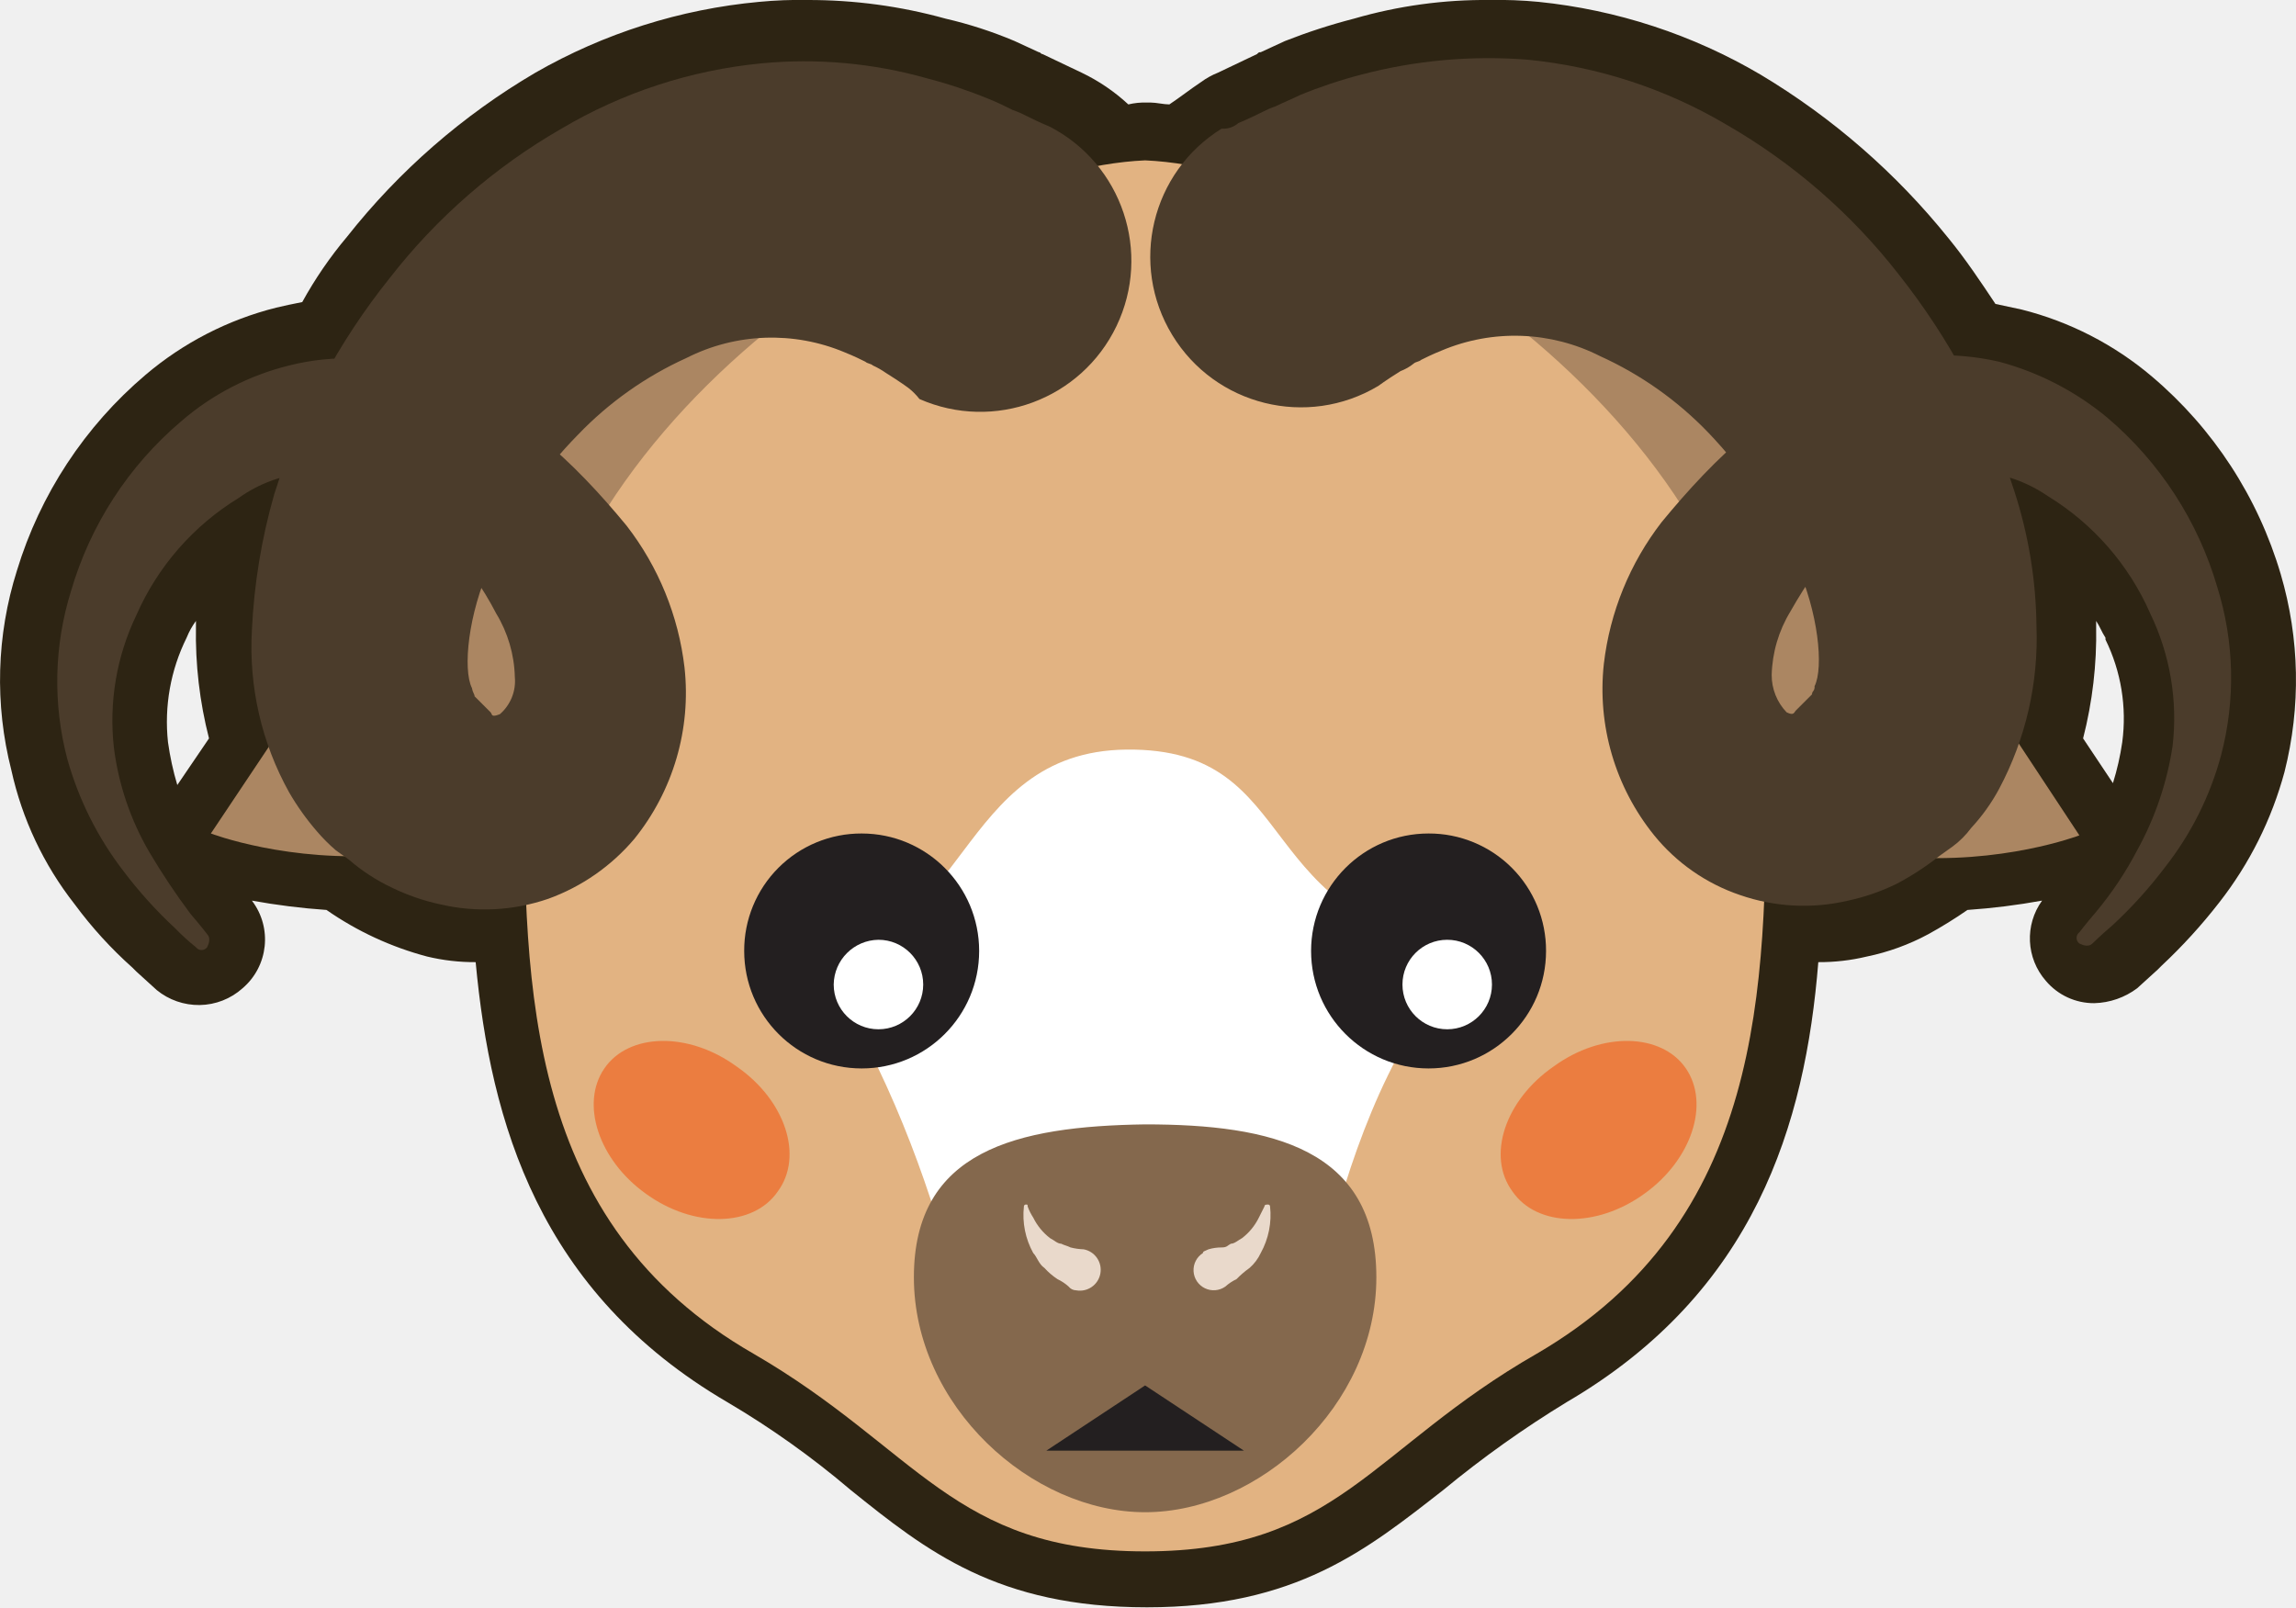
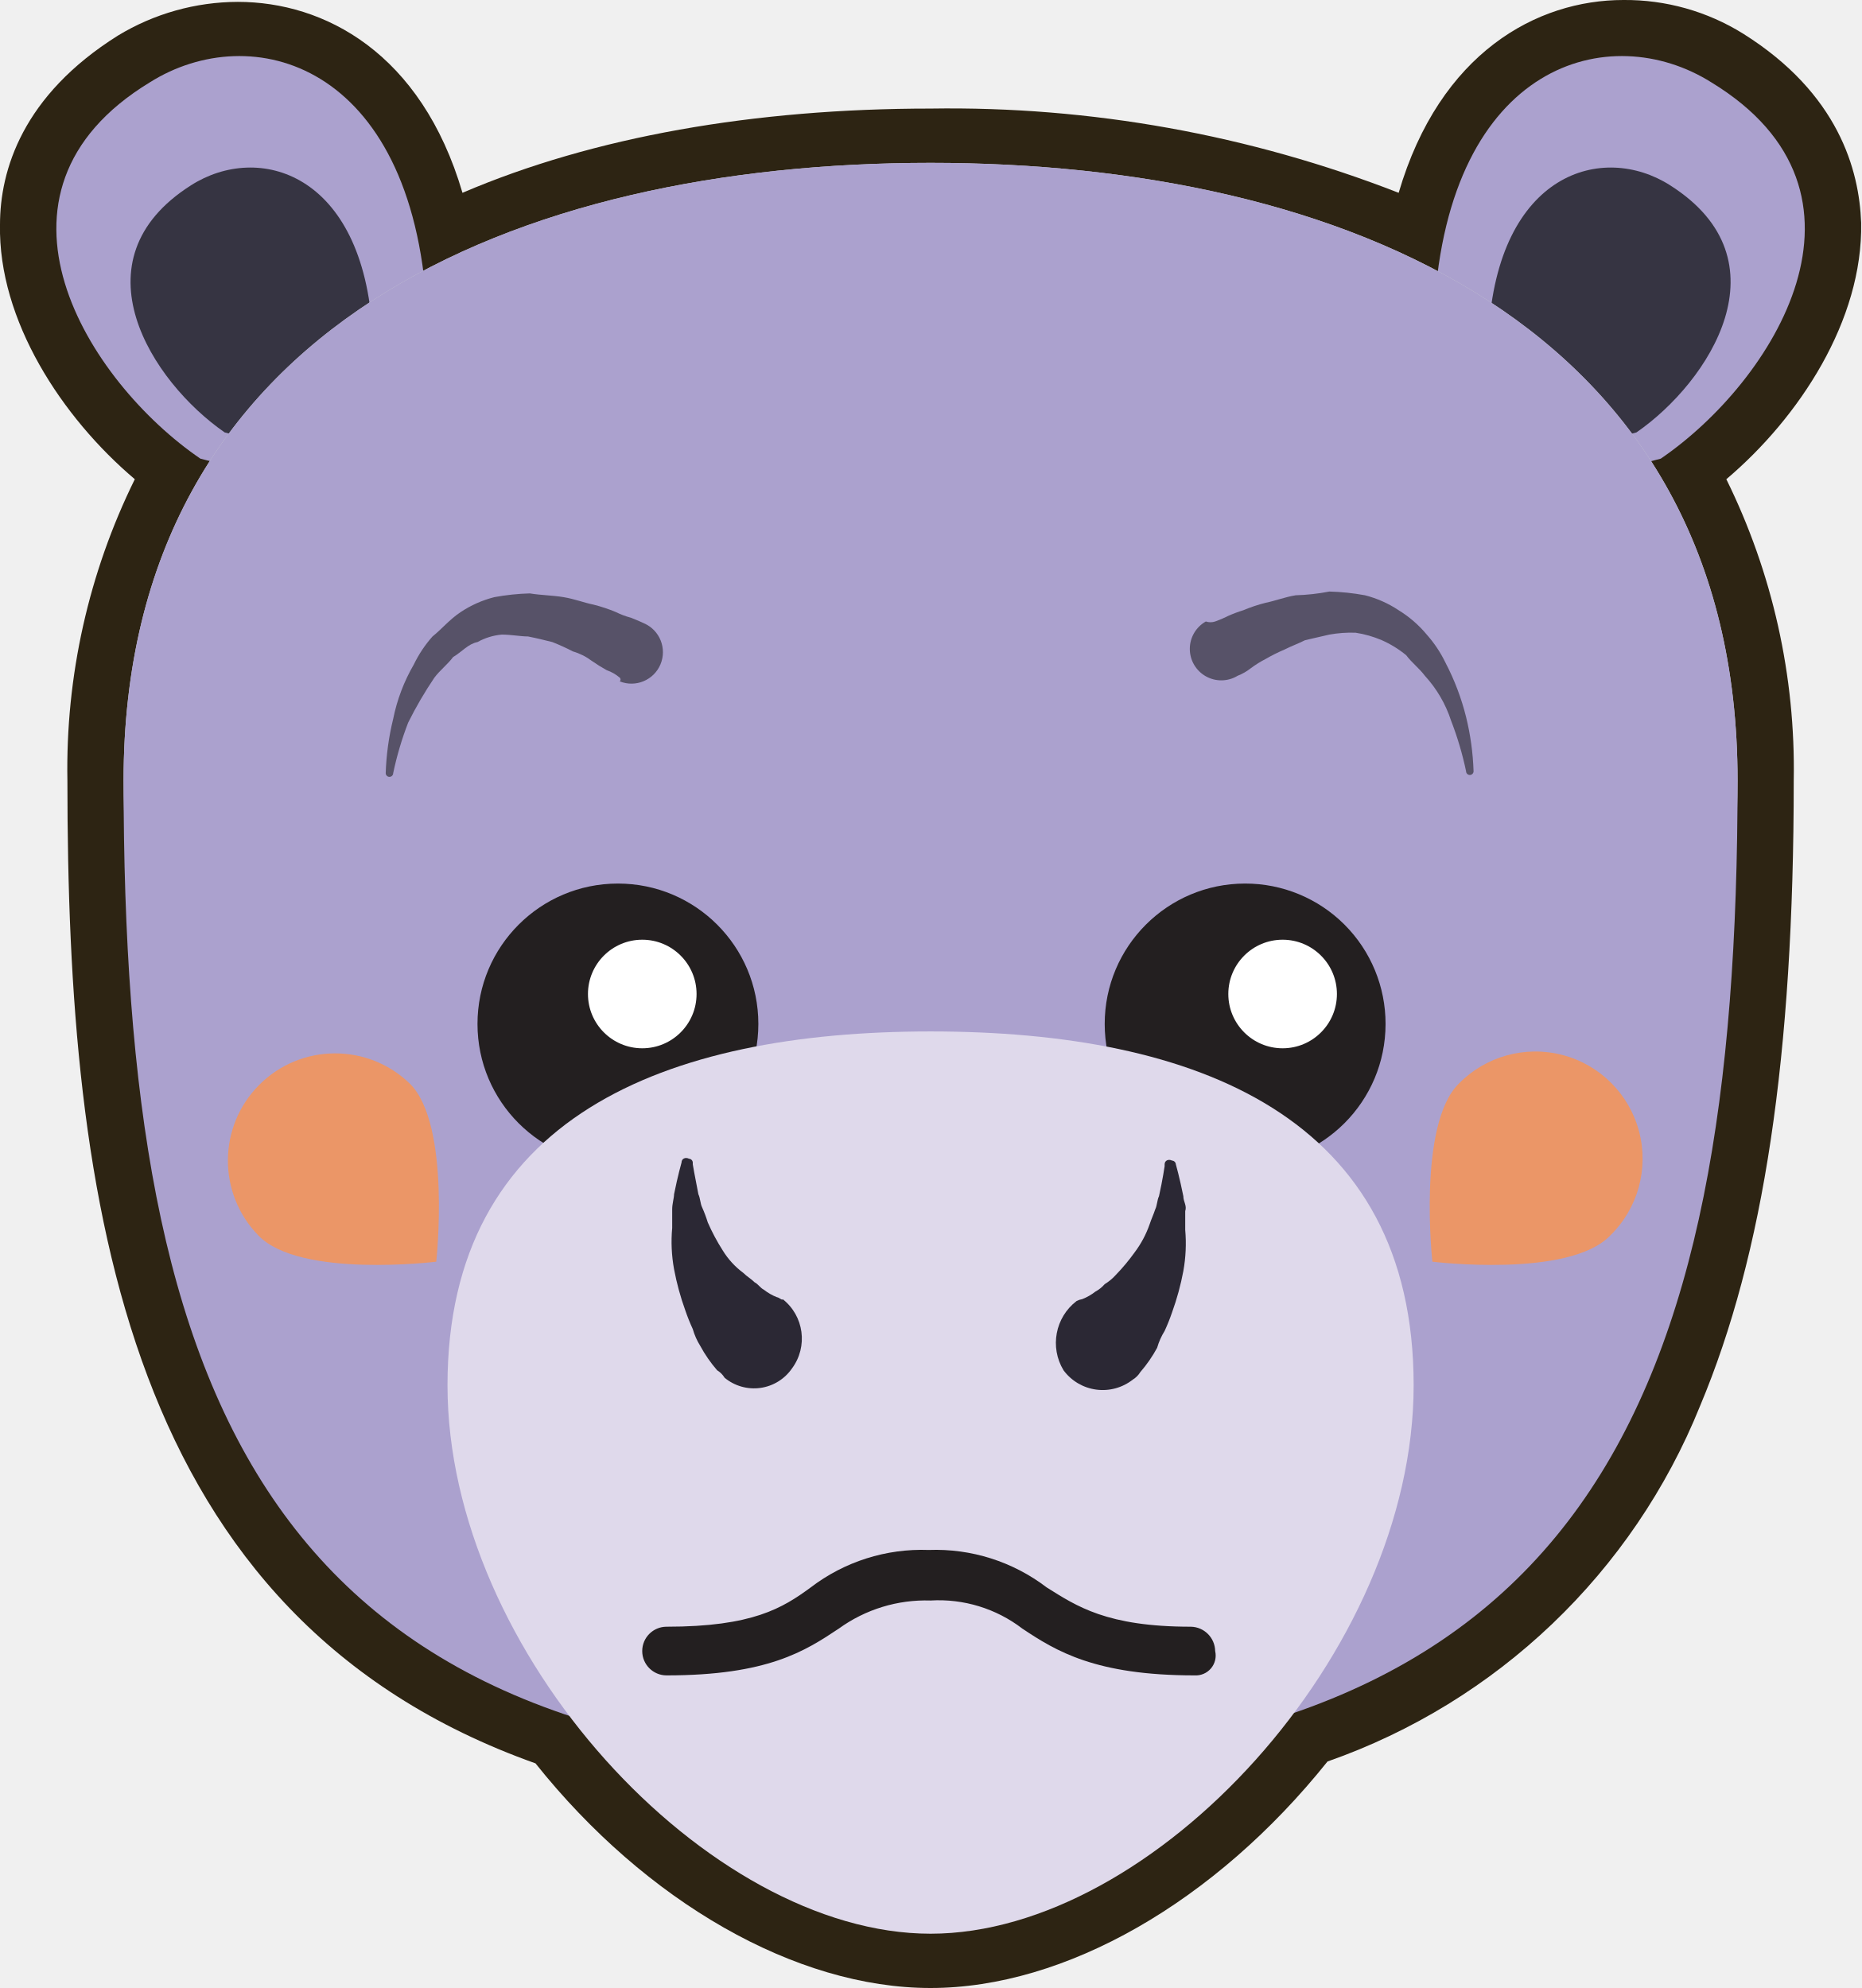
- <svg xmlns="http://www.w3.org/2000/svg" id="Layer_1" data-name="Layer 1" viewBox="0 0 123.125 86.2">
+ <svg xmlns="http://www.w3.org/2000/svg" id="Layer_1" data-name="Layer 1" viewBox="0 0 99.404 106.2">
  <g>
-     <path d="M4.008,48.5a22.238,22.238,0,0,0,3.1,3.4l.2.2,1.1,1a3.566,3.566,0,0,0,2.3.8,3.523,3.523,0,0,0,2.3-.9,3.44,3.44,0,0,0,.5-4.7,36.233,36.233,0,0,0,4,.5,17.1,17.1,0,0,0,5.4,2.5,10.9,10.9,0,0,0,2.6.3c.8,8.6,3.4,17.7,13.5,23.6a47.067,47.067,0,0,1,6.6,4.7c4.1,3.3,7.9,6.3,15.9,6.3s11.8-3.1,15.9-6.3a57.025,57.025,0,0,1,6.6-4.7c10.1-5.9,12.8-14.9,13.5-23.6a10.9,10.9,0,0,0,2.6-.3,12.062,12.062,0,0,0,3.3-1.2,23.913,23.913,0,0,0,2.1-1.3,36.232,36.232,0,0,0,4-.5,3.46,3.46,0,0,0,.2,4.3,3.367,3.367,0,0,0,2.6,1.2,4.006,4.006,0,0,0,2.3-.8l1.1-1,.2-.2a29.035,29.035,0,0,0,3.1-3.4,19.7,19.7,0,0,0,3.5-7,20.079,20.079,0,0,0-.2-10.6,22.058,22.058,0,0,0-6.9-10.6,17.363,17.363,0,0,0-7-3.6c-.5-.1-.9-.2-1.4-.3-.8-1.2-1.6-2.4-2.5-3.5A37.876,37.876,0,0,0,94.408,4,29.308,29.308,0,0,0,82.508.1a22.6,22.6,0,0,0-2.6-.1,25.243,25.243,0,0,0-7.3,1,31.64,31.64,0,0,0-3.7,1.2l-1.3.6c-.1,0-.1,0-.2.1l-2.1,1a4.053,4.053,0,0,0-.9.5c-.6.4-1.1.8-1.7,1.2-.3,0-.7-.1-1-.1h-.2a3.751,3.751,0,0,0-1,.1,10.065,10.065,0,0,0-2.5-1.7l-2.1-1c-.1,0-.1-.1-.2-.1l-1.3-.6a22.525,22.525,0,0,0-3.7-1.2,27.438,27.438,0,0,0-7.4-1,22.6,22.6,0,0,0-2.6.1,29.566,29.566,0,0,0-12,3.8,36.183,36.183,0,0,0-10.1,8.8,21.641,21.641,0,0,0-2.4,3.5c-.5.1-1,.2-1.4.3a17.363,17.363,0,0,0-7,3.6,22.249,22.249,0,0,0-6.9,10.5,19.5,19.5,0,0,0-.3,10.7A17.864,17.864,0,0,0,4.008,48.5Zm5.5-6.4a15.536,15.536,0,0,1-.5-2.3,10.158,10.158,0,0,1,1-5.6,4.053,4.053,0,0,1,.5-.9v.3a22.463,22.463,0,0,0,.7,6Zm102.9-8.8c.2.3.3.6.5.9v.1a9.6,9.6,0,0,1,.9,5.5,14.187,14.187,0,0,1-.5,2.2l-1.6-2.4a22.463,22.463,0,0,0,.7-6Z" fill="#2d2413" />
+     <path d="M7.2,25.6A35,35,0,0,0,3.6,41.7c0,22.7,3.1,44.7,25,52.5,5.9,7.4,13.9,12,21.1,12s15.2-4.6,21.2-12.1a33.33,33.33,0,0,0,19.9-19c3.4-8.1,5-18.7,5-33.4a35,35,0,0,0-3.6-16.1c3.9-3.3,7.3-8.5,7.2-13.7C99.3,9.1,98.2,5,93.1,1.8A11.9,11.9,0,0,0,86.7,0c-4.6,0-9.8,2.8-12,10.3a66.011,66.011,0,0,0-25-4.5c-9.4,0-18,1.5-25,4.5C22.5,2.8,17.3.1,12.7.1A12.407,12.407,0,0,0,6.3,1.9C1.2,5.1,0,9.1,0,12-.1,17.1,3.3,22.3,7.2,25.6Z" fill="#2d2413" />
    <g>
      <g>
        <g>
-           <path d="M79.108,14.6l19.8,11.1,12.6,19.1s-16.7,6.4-26.8-10.1Z" fill="#ab8662" />
-           <path d="M43.708,14.6l-19.7,11.1-12.7,19s16.7,6.4,26.8-10.1Z" fill="#ab8662" />
+           <path d="M88.7,24.5l-9.9,2.6L76.6,16.5C77.4,3.3,86,1,91.4,4.4,101.1,10.3,94.7,20.4,88.7,24.5Z" fill="#aba1ce" />
+           <path d="M87.4,23.1l-6.5,1.7-1.4-7c.5-8.6,6.1-10.2,9.7-7.9C95.5,13.9,91.3,20.4,87.4,23.1Z" fill="#363442" />
        </g>
        <g>
-           <path d="M61.408,8.6c-11.5.5-33.3,14.5-33.3,32.9,0,11.5.1,24.1,12.3,31.1,8.8,5.1,10.7,10.6,21,10.6s12.1-5.5,21-10.6c12.2-7.1,12.3-19.6,12.3-31.1C94.708,23.1,72.908,9.1,61.408,8.6Z" fill="#e2b382" />
-           <path d="M43.508,51c8.4,0,7.7-10.7,16.9-10.8,9.7-.1,6.4,9.4,18.8,10.8-7.8,6.9-9.5,24-9.5,24h-17.3C52.508,75,50.808,61.7,43.508,51Z" fill="#fff" />
-           <g>
-             <g>
-               <path d="M82.908,51a6.3,6.3,0,1,1-6.3-6.3A6.274,6.274,0,0,1,82.908,51Z" fill="#231f20" />
-               <circle cx="77.608" cy="52.8" r="2.4" fill="#fff" />
-             </g>
-             <g>
-               <path d="M39.908,51a6.3,6.3,0,1,0,6.3-6.3A6.274,6.274,0,0,0,39.908,51Z" fill="#231f20" />
-               <path d="M44.708,52.8a2.4,2.4,0,1,0,2.4-2.4A2.433,2.433,0,0,0,44.708,52.8Z" fill="#fff" />
-             </g>
-           </g>
-           <g>
-             <path d="M49.008,68.5c0,6.9,6.3,12.6,12.4,12.6s12.4-5.7,12.4-12.6-5.6-8.2-12.4-8.2C54.508,60.4,49.008,61.7,49.008,68.5Z" fill="#84684d" />
-             <g>
-               <path d="M64.808,67a2.442,2.442,0,0,1,.7-.1c.3,0,.3-.1.5-.2.2,0,.4-.2.6-.3a3.126,3.126,0,0,0,.9-1.1l.3-.6c0-.1.1-.1.2-.1a.1.1,0,0,1,.1.1,4.2,4.2,0,0,1-.5,2.5,2.407,2.407,0,0,1-.6.8,5.077,5.077,0,0,0-.7.6,2.475,2.475,0,0,0-.6.4,1.082,1.082,0,1,1-1.2-1.8C64.508,67.1,64.608,67.1,64.808,67Z" fill="#e9d9cb" />
-               <path d="M57.308,69a2.475,2.475,0,0,0-.6-.4,3.736,3.736,0,0,1-.7-.6c-.3-.2-.4-.6-.6-.8a4.2,4.2,0,0,1-.5-2.5.1.1,0,0,1,.1-.1c.1,0,.1,0,.1.1a2.83,2.83,0,0,0,.3.6,3.126,3.126,0,0,0,.9,1.1c.2.1.4.3.6.3.2.1.3.1.5.2a3.2,3.2,0,0,0,.7.1,1.118,1.118,0,0,1-.4,2.2A.519.519,0,0,1,57.308,69Z" fill="#e9d9cb" />
-             </g>
-             <polygon points="56.108 77.8 61.408 74.3 66.708 77.8 56.108 77.8" fill="#231f20" />
-           </g>
+           <path d="M10.7,24.5l9.9,2.6,2.2-10.6C22,3.3,13.4,1,8,4.4-1.7,10.3,4.7,20.4,10.7,24.5Z" fill="#aba1ce" />
+           <path d="M12,23.1l6.5,1.7,1.4-7c-.5-8.6-6.1-10.2-9.7-7.9C3.9,13.9,8.1,20.4,12,23.1Z" fill="#363442" />
        </g>
      </g>
-       <g opacity="0.7">
-         <path d="M90.408,57.3c-1.3-1.9-4.5-2-7.1-.1-2.6,1.8-3.6,4.8-2.2,6.7,1.3,1.9,4.5,2,7.1.1C90.708,62.2,91.708,59.2,90.408,57.3Z" fill="#f06724" />
-         <path d="M32.408,57.3c1.3-1.9,4.5-2,7.1-.1,2.6,1.8,3.6,4.8,2.2,6.7-1.3,1.9-4.5,2-7.1.1C32.108,62.2,31.108,59.2,32.408,57.3Z" fill="#f06724" />
+       <path d="M6.6,41.7c0-24.4,21.1-33,43.1-33,21.9,0,43.1,8.6,43.1,33,0,33.2-34.2,52.6-43.3,52.6C40.5,94.3,6.6,74.9,6.6,41.7Z" fill="#d0d2d3" />
+       <path d="M6.6,41.7c0-24.4,21.1-33,43.1-33,21.9,0,43.1,8.6,43.1,33,0,33.2-8.1,52.6-43.3,52.6S6.6,74.9,6.6,41.7Z" fill="#aba1ce" />
+       <g>
+         <g>
+           <path d="M74,54.7a7.5,7.5,0,1,1-7.5-7.5A7.49,7.49,0,0,1,74,54.7Z" fill="#231f20" />
+           <circle cx="68.502" cy="53.1" r="2.9" fill="#fff" />
+         </g>
+         <g>
+           <circle cx="33.002" cy="54.7" r="7.5" fill="#231f20" />
+           <circle cx="34.302" cy="53.1" r="2.9" fill="#fff" />
+         </g>
+       </g>
+       <path d="M75.5,74c0,14.3-13.9,29.3-25.8,29.3S23.9,88.3,23.9,74,35.5,55.1,49.7,55.1C64,55.1,75.5,59.7,75.5,74Z" fill="#dfd9eb" />
+       <g>
+         <path d="M64.9,33.2a5.944,5.944,0,0,0,.7-.3,6.892,6.892,0,0,1,.8-.3,8.345,8.345,0,0,1,1.2-.4c.5-.1,1-.3,1.6-.4a11.015,11.015,0,0,0,1.8-.2,12.249,12.249,0,0,1,1.9.2,5.833,5.833,0,0,1,1.8.8,6.1,6.1,0,0,1,1.5,1.3,6.527,6.527,0,0,1,1,1.5,13.1,13.1,0,0,1,1.1,2.9,14.011,14.011,0,0,1,.4,2.9.2.2,0,0,1-.4,0,17.419,17.419,0,0,0-.8-2.7,6.568,6.568,0,0,0-1.4-2.4c-.3-.4-.7-.7-1-1.1a5.671,5.671,0,0,0-1.3-.8,5.734,5.734,0,0,0-1.4-.4,6.6,6.6,0,0,0-1.4.1c-.4.1-.9.2-1.3.3-.4.2-.7.3-1.1.5a9.247,9.247,0,0,0-1,.5,5.583,5.583,0,0,0-.8.5,2.769,2.769,0,0,1-.7.4,1.681,1.681,0,1,1-1.7-2.9.781.781,0,0,0,.5,0Z" fill="#575268" />
+         <path d="M33.1,36.2a2.218,2.218,0,0,0-.7-.4,9.211,9.211,0,0,1-.8-.5,3.127,3.127,0,0,0-1-.5,11.733,11.733,0,0,0-1.1-.5c-.4-.1-.8-.2-1.3-.3-.4,0-.9-.1-1.4-.1a3.257,3.257,0,0,0-1.3.4c-.5.1-.8.5-1.3.8-.3.4-.7.7-1,1.1a21,21,0,0,0-1.4,2.4,17.417,17.417,0,0,0-.8,2.7.2.2,0,0,1-.4,0,14.011,14.011,0,0,1,.4-2.9,9.506,9.506,0,0,1,1.1-2.9,6.527,6.527,0,0,1,1-1.5c.5-.4.9-.9,1.5-1.3a5.832,5.832,0,0,1,1.8-.8,12.255,12.255,0,0,1,1.9-.2c.6.1,1.2.1,1.8.2s1.1.3,1.6.4a8.33,8.33,0,0,1,1.2.4,4.117,4.117,0,0,0,.8.3c.5.2.7.3.7.3h0a1.681,1.681,0,0,1-1.3,3.1A.139.139,0,0,0,33.1,36.2Z" fill="#575268" />
      </g>
      <g>
-         <path d="M66.408,6.6s.5-.2,1.3-.6a4.872,4.872,0,0,1,.7-.3c.4-.2.9-.4,1.3-.6a25.514,25.514,0,0,1,3.3-1.1,26.748,26.748,0,0,1,8.9-.8,25.941,25.941,0,0,1,10.7,3.5,31.819,31.819,0,0,1,9.2,8,36.849,36.849,0,0,1,6.2,11.6,24.266,24.266,0,0,1,1.2,7.3,17.175,17.175,0,0,1-2,8.7,10.093,10.093,0,0,1-1.5,2.1,4.714,4.714,0,0,1-1,1l-.7.5a15.02,15.02,0,0,1-2.3,1.5,11.422,11.422,0,0,1-2.6.9,10.394,10.394,0,0,1-5.8-.3,10.1,10.1,0,0,1-4.6-3.2,12.47,12.47,0,0,1-2.7-9.2,15.336,15.336,0,0,1,3.1-7.6c2.8-3.4,6.2-6.8,10.9-8.3a13.57,13.57,0,0,1,7.2-.3,15.226,15.226,0,0,1,5.8,3,18.858,18.858,0,0,1,5.9,9.1,16.3,16.3,0,0,1,.2,9,16.774,16.774,0,0,1-3,6,23.762,23.762,0,0,1-2.8,3.1c-.7.6-1.1,1-1.1,1-.2.2-.5.1-.7,0a.375.375,0,0,1,0-.6h0s.3-.4.9-1.1a18.553,18.553,0,0,0,2.2-3.3,16.756,16.756,0,0,0,1.9-5.6,12.914,12.914,0,0,0-1.2-7.1,13.933,13.933,0,0,0-5.5-6.3,7.544,7.544,0,0,0-7.5-.6c-2.4,1.2-4.6,3.8-6.3,6.8a6.877,6.877,0,0,0-1,3.4,2.879,2.879,0,0,0,.8,2c.4.2.4,0,.5-.1l.2-.2.2-.2.5-.5c-.1.1,0-.1,0-.1a.367.367,0,0,0,.1-.3c.5-1,.2-4-1-6.6a24.57,24.57,0,0,0-4.7-7,18.808,18.808,0,0,0-5.8-4.1,10.1,10.1,0,0,0-8.5-.3c-.5.2-.9.4-1.1.5-.1.1-.3.1-.4.2a2.506,2.506,0,0,1-.7.4c-.8.5-1.2.8-1.2.8a8.078,8.078,0,0,1-8.4-13.8,1.222,1.222,0,0,0,.9-.3Z" fill="#4b3c2b" />
-         <path d="M48.708,20.8s-.4-.3-1.2-.8a4.348,4.348,0,0,0-.7-.4c-.1-.1-.3-.1-.4-.2-.2-.1-.6-.3-1.1-.5a10.11,10.11,0,0,0-8.5.3,18.808,18.808,0,0,0-5.8,4.1,22.669,22.669,0,0,0-4.7,7c-1.2,2.6-1.5,5.6-1,6.6a1.007,1.007,0,0,0,.1.3s.1.2,0,.1l.5.5.2.2.2.2c.1.1,0,.3.5.1a2.351,2.351,0,0,0,.8-2,6.877,6.877,0,0,0-1-3.4,17.412,17.412,0,0,0-6.3-6.8,7.31,7.31,0,0,0-7.5.6,13.933,13.933,0,0,0-5.5,6.3,13.058,13.058,0,0,0-1.2,7.1,14.8,14.8,0,0,0,1.9,5.6,37.074,37.074,0,0,0,2.2,3.3c.6.7.9,1.1.9,1.1h0c.2.2.1.5,0,.7a.375.375,0,0,1-.6,0,11.765,11.765,0,0,1-1.1-1,23.762,23.762,0,0,1-2.8-3.1,17.672,17.672,0,0,1-3-6,16.292,16.292,0,0,1,.2-9,18.857,18.857,0,0,1,5.9-9.1,13.953,13.953,0,0,1,5.8-3,12.637,12.637,0,0,1,7.2.3c4.7,1.6,8.1,4.9,10.9,8.3a15.336,15.336,0,0,1,3.1,7.6,12.47,12.47,0,0,1-2.7,9.2,10.919,10.919,0,0,1-4.6,3.2,10.484,10.484,0,0,1-5.8.3,11.424,11.424,0,0,1-2.6-.9,10.029,10.029,0,0,1-2.3-1.5l-.7-.5a9.322,9.322,0,0,1-1-1,13.655,13.655,0,0,1-1.5-2.1,16.01,16.01,0,0,1-2-8.7,31.808,31.808,0,0,1,1.2-7.3,35.787,35.787,0,0,1,6.2-11.6,31.616,31.616,0,0,1,9.2-8,25.941,25.941,0,0,1,10.7-3.5,24.125,24.125,0,0,1,8.9.8,25.507,25.507,0,0,1,3.3,1.1c.5.2.9.4,1.3.6a4.88,4.88,0,0,1,.7.3c.8.4,1.3.6,1.3.6h0a8.1,8.1,0,0,1-7,14.6A3.393,3.393,0,0,0,48.708,20.8Z" fill="#4b3c2b" />
+         <path d="M57.5,69.5a1.008,1.008,0,0,1,.3-.1,2.74,2.74,0,0,0,.7-.4,1.755,1.755,0,0,0,.5-.4,2.649,2.649,0,0,0,.6-.5,10.594,10.594,0,0,0,1-1.2,5.482,5.482,0,0,0,.8-1.5c.1-.3.2-.5.3-.8.1-.2.1-.5.2-.7.2-.9.3-1.6.3-1.6v-.1c0-.2.2-.3.4-.2a.215.215,0,0,1,.2.2s.2.7.4,1.7c0,.3.2.5.1.8v1a8.307,8.307,0,0,1-.1,2.2,14.136,14.136,0,0,1-.6,2.2,10.355,10.355,0,0,1-.4,1,3.552,3.552,0,0,0-.4.9,7.293,7.293,0,0,1-.9,1.3,1.2,1.2,0,0,1-.4.4,2.6,2.6,0,0,1-3.7-.5A2.819,2.819,0,0,1,57.5,69.5Z" fill="#2b2834" />
+         <path d="M38.7,73.6a1.2,1.2,0,0,0-.4-.4,7.3,7.3,0,0,1-.9-1.3A3.552,3.552,0,0,1,37,71a10.386,10.386,0,0,1-.4-1,14.129,14.129,0,0,1-.6-2.2,8.129,8.129,0,0,1-.1-2.2v-1c0-.3.1-.6.1-.8.2-1,.4-1.7.4-1.7,0-.2.2-.3.4-.2a.215.215,0,0,1,.2.2v.1s.1.6.3,1.6c.1.2.1.5.2.7a6.892,6.892,0,0,1,.3.8,10.932,10.932,0,0,0,.8,1.5A4.263,4.263,0,0,0,39.7,68c.2.2.4.3.6.5.2.1.3.3.5.4a2.739,2.739,0,0,0,.7.4c.1,0,.3.2.3.1a2.677,2.677,0,0,1,.5,3.7A2.462,2.462,0,0,1,38.7,73.6Z" fill="#2b2834" />
+       </g>
+       <path d="M63.8,89.5c-5.3,0-7.4-1.3-9.2-2.5a7.337,7.337,0,0,0-4.9-1.5A7.919,7.919,0,0,0,44.8,87c-1.8,1.2-3.8,2.5-9.2,2.5a1.3,1.3,0,1,1,0-2.6c4.6,0,6.2-1,7.7-2.1a9.769,9.769,0,0,1,6.3-2,9.769,9.769,0,0,1,6.3,2c1.6,1,3.2,2.1,7.7,2.1a1.324,1.324,0,0,1,1.3,1.3A1.062,1.062,0,0,1,63.8,89.5Z" fill="#231f20" />
+       <g>
+         <path d="M86,66a5.728,5.728,0,1,0-8.1-8.1c-2.2,2.2-1.4,9.5-1.4,9.5S83.8,68.3,86,66Z" fill="#eb9667" />
+         <path d="M13.8,66a5.728,5.728,0,0,1,8.1-8.1c2.2,2.2,1.4,9.5,1.4,9.5S16,68.3,13.8,66Z" fill="#eb9667" />
      </g>
    </g>
  </g>
</svg>
